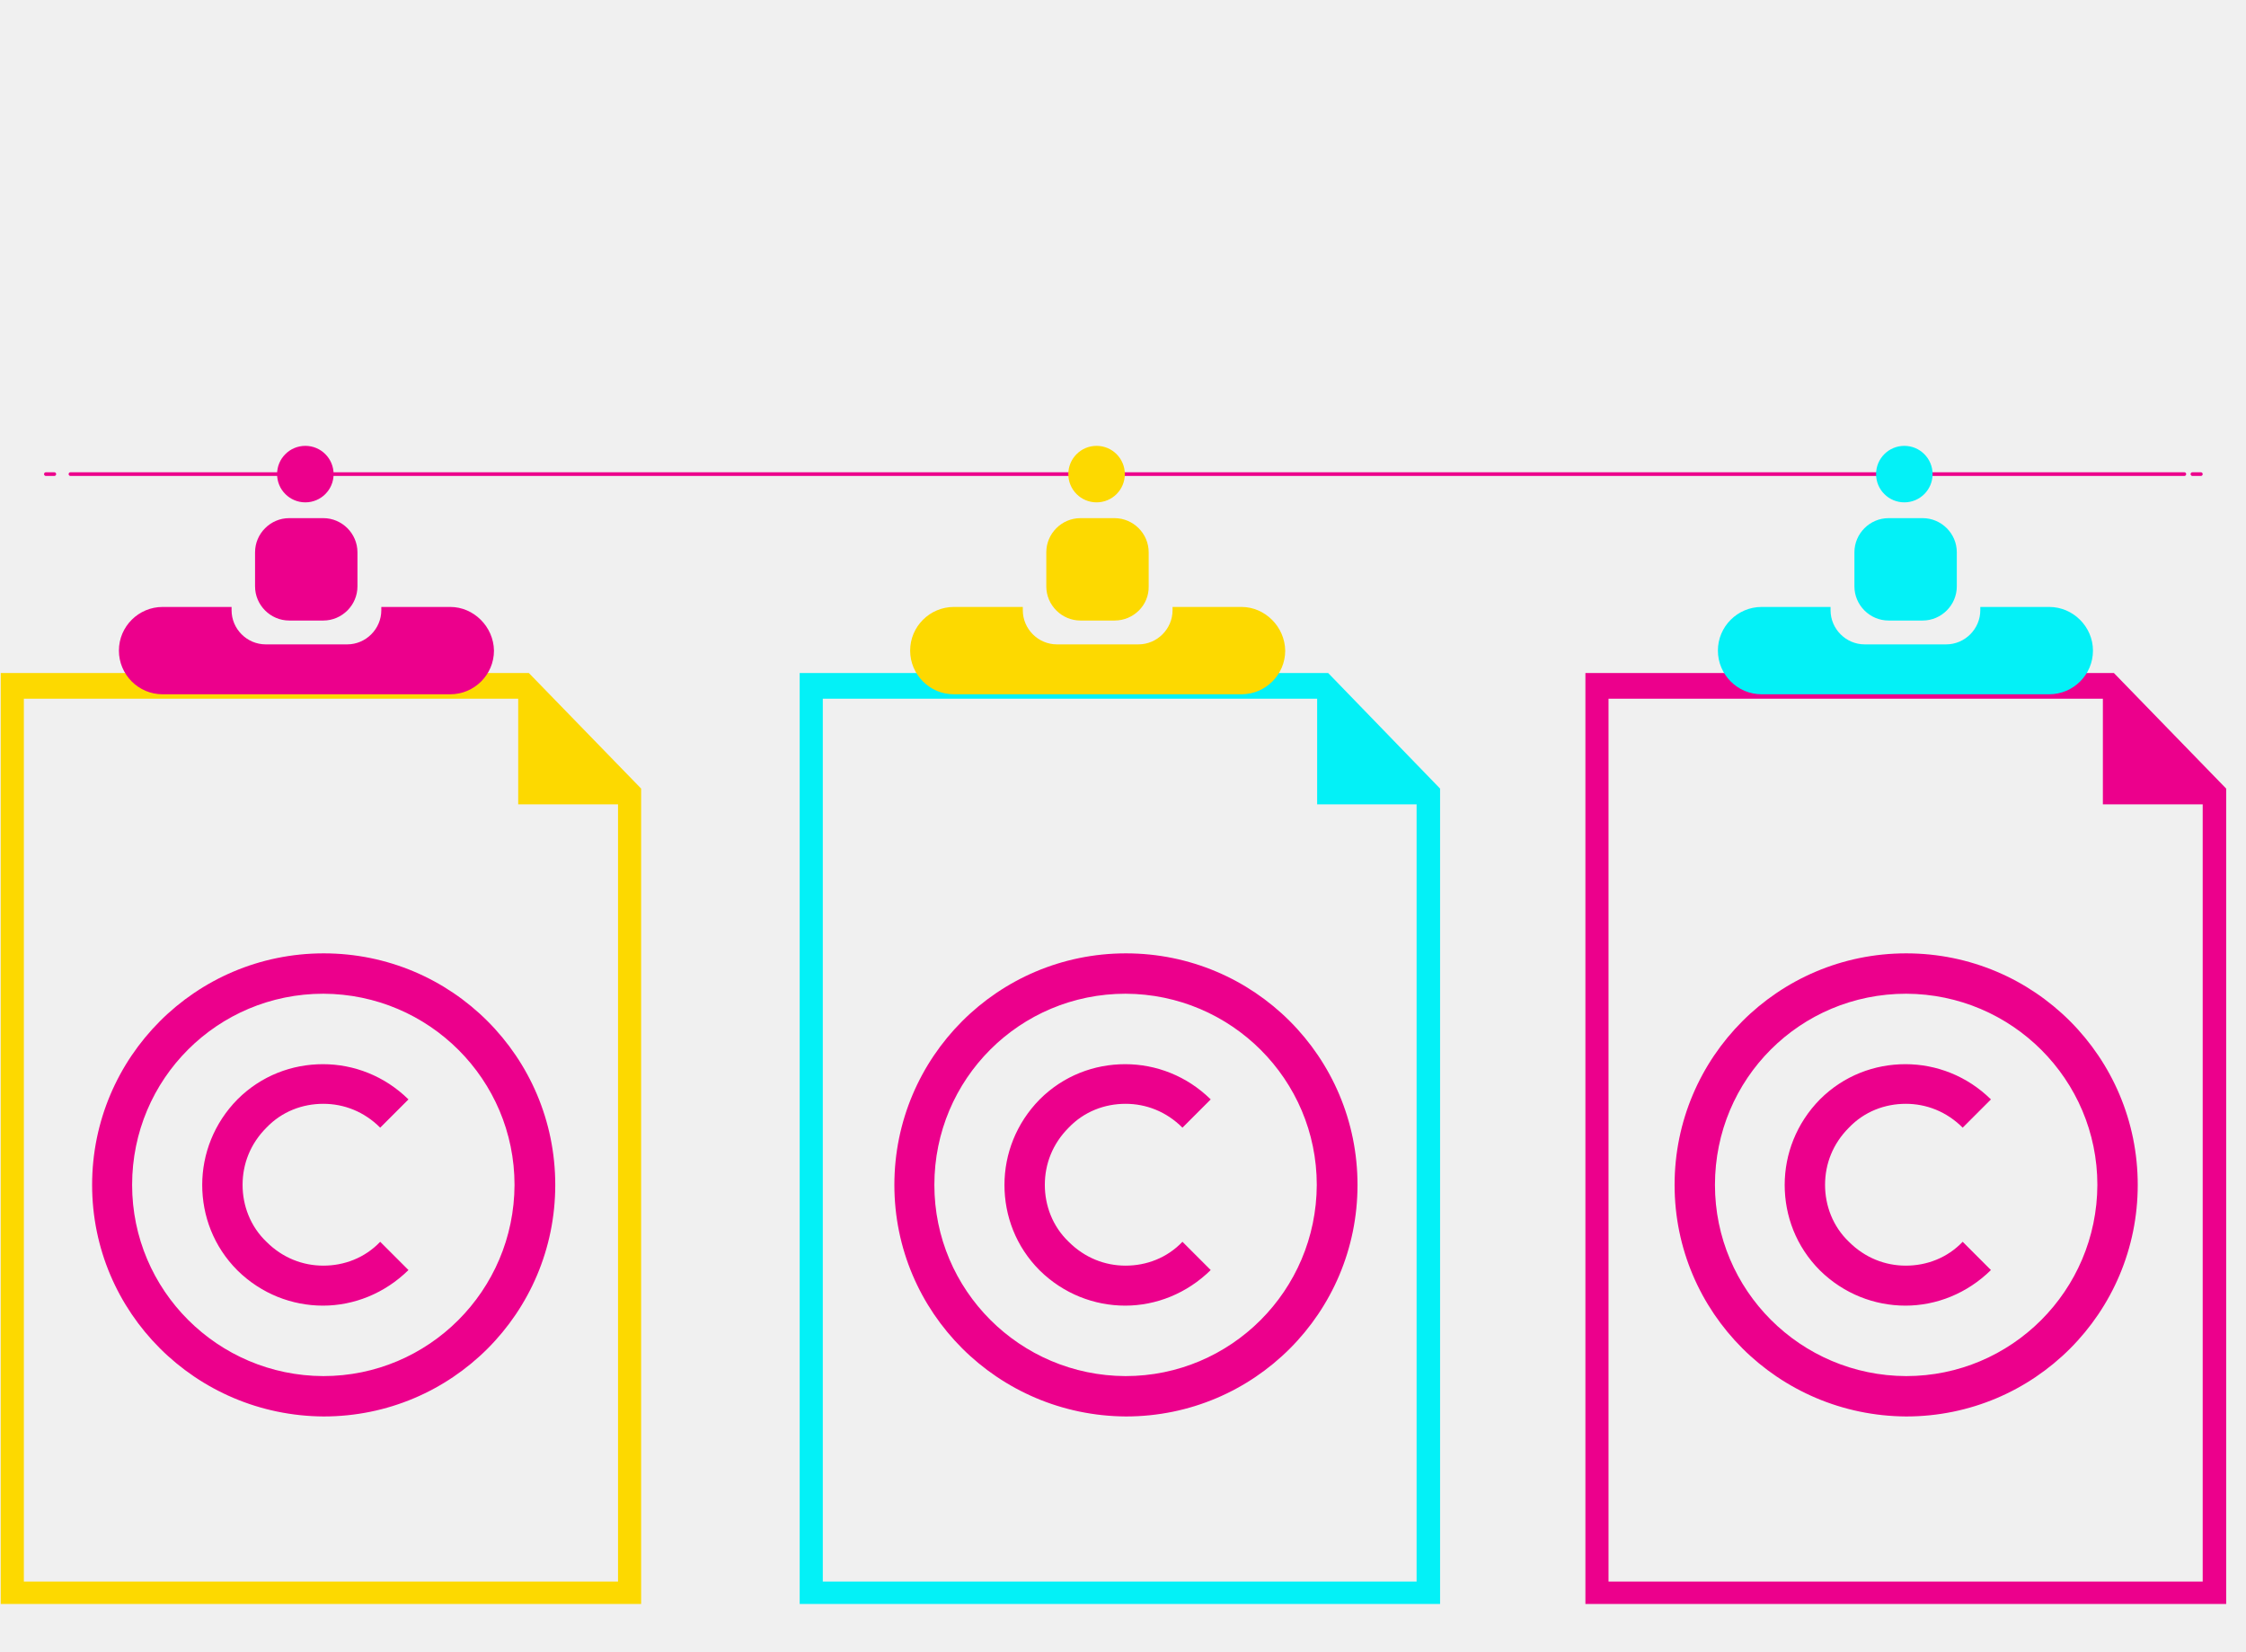
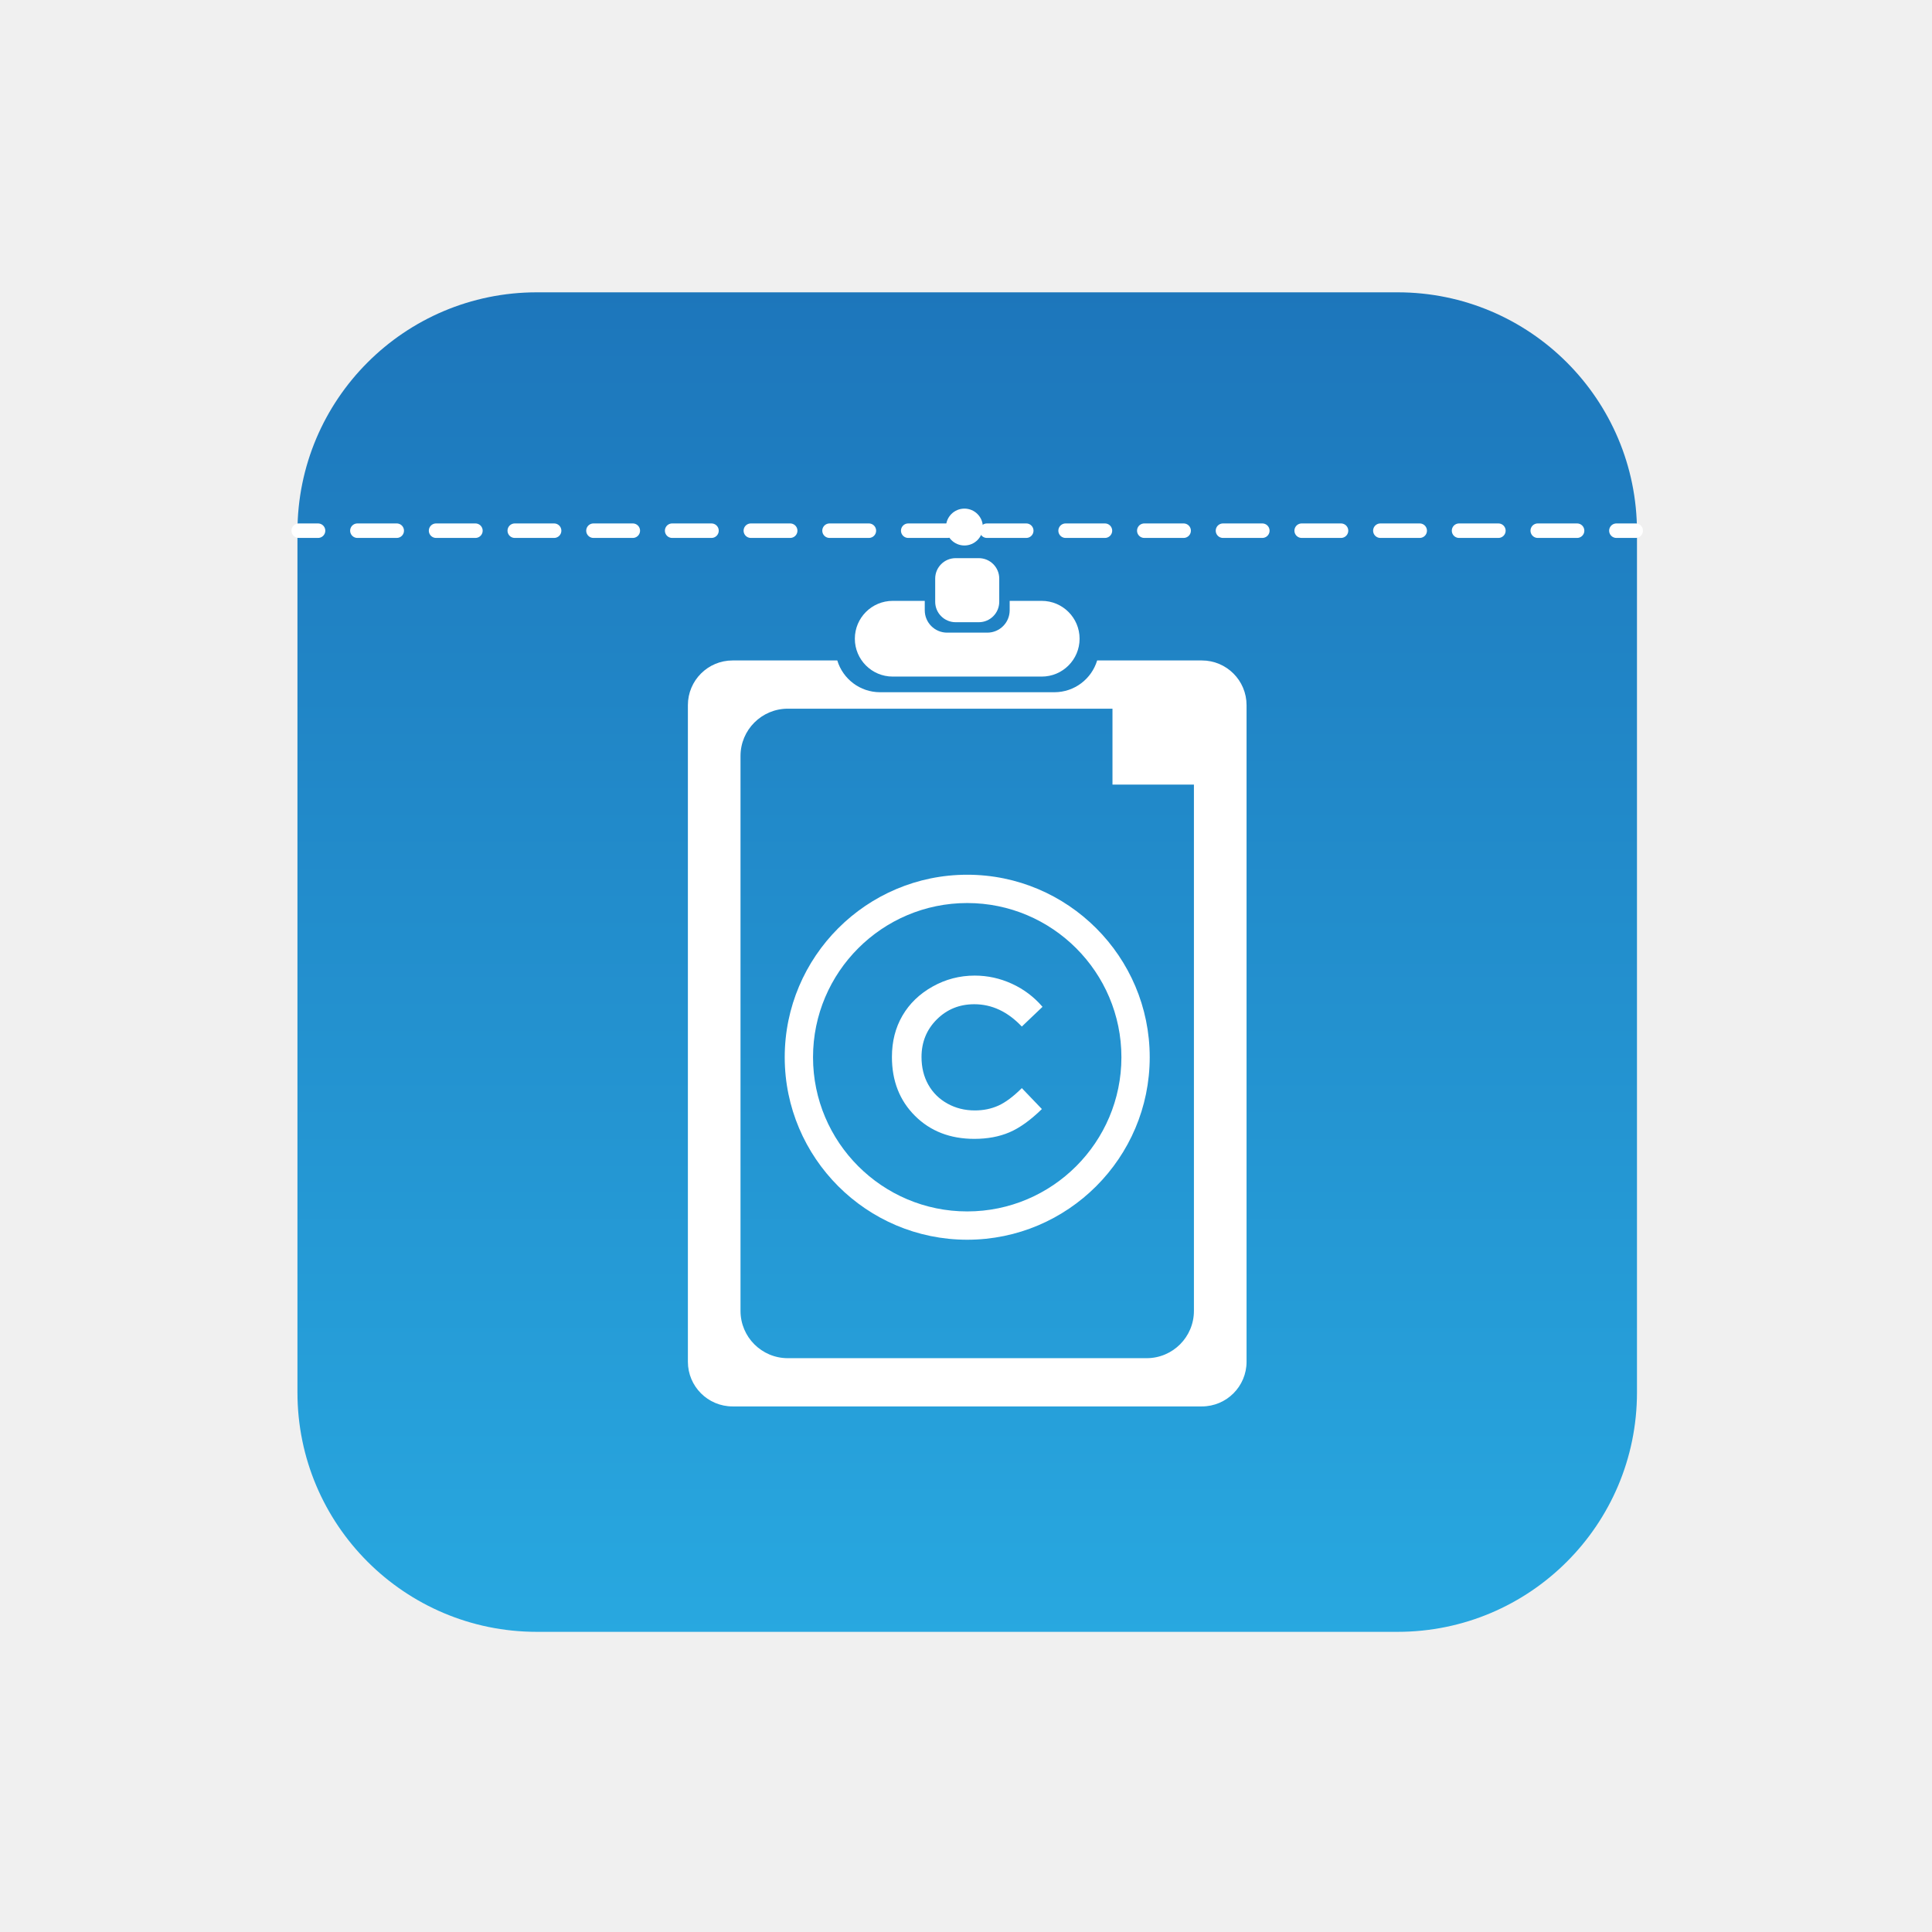
- <svg xmlns="http://www.w3.org/2000/svg" viewBox="0 97 612 450" enable-background="new 0 97 612 450">
-   <path fill="#FDD900" d="M144.1 280.4h-143.9v253.7h174.5v-222.2l-30.6-31.5zm-137.6 7h134.7v28.8h27.2v211.8h-161.9v-240.6z" />
-   <path fill="#03F1F7" d="M361.9 280.4h-144v253.7h174.5v-222.2l-30.5-31.5zm-137.7 7h134.7v28.8h27.1v211.8h-161.8v-240.6z" />
-   <path fill="#EC008C" d="M576 280.4h-144v253.7h174.6v-222.2l-30.6-31.5zm-137.7 7h134.7v28.8h27.2v211.8h-161.9v-240.6zm-413.2 132.5c0-34.8 28.2-63.1 63.1-63.1s63.1 28.2 63.1 63.1-28.2 63.1-63.1 63.1c-34.9-.2-63.1-28.3-63.1-63.1zm10.9 0c0 28.7 23.3 52 52.1 52.1 28.7 0 52-23.3 52.1-52.1 0-28.7-23.3-52-52.1-52.1-28.8 0-52.1 23.2-52.1 52.1zm52 32.9c-8.4 0-16.8-3.2-23.3-9.6-6.5-6.5-9.6-14.9-9.6-23.3s3.2-16.8 9.6-23.3c6.5-6.5 14.9-9.6 23.3-9.6s16.8 3.2 23.3 9.6l-7.7 7.7c-4.4-4.4-9.9-6.5-15.5-6.5-5.7 0-11.3 2.1-15.5 6.5-4.4 4.4-6.5 9.9-6.5 15.6 0 5.6 2.1 11.3 6.5 15.5 4.4 4.4 9.9 6.5 15.5 6.5 5.7 0 11.3-2.1 15.5-6.5l7.7 7.7c-6.5 6.4-14.9 9.7-23.3 9.7zm155.7-32.9c0-34.8 28.2-63.1 63.1-63.1s63.1 28.2 63.1 63.1-28.2 63.1-63.1 63.1c-34.9-.2-63.1-28.3-63.1-63.1zm10.9 0c0 28.7 23.3 52 52.1 52.1 28.7 0 52-23.3 52.1-52.1 0-28.7-23.3-52-52.1-52.1-28.8 0-52.1 23.2-52.1 52.1zm52 32.9c-8.4 0-16.8-3.2-23.3-9.6-6.5-6.5-9.6-14.9-9.6-23.3s3.2-16.8 9.6-23.3c6.5-6.5 14.9-9.6 23.3-9.6s16.8 3.2 23.3 9.6l-7.7 7.7c-4.4-4.4-9.9-6.5-15.5-6.5-5.7 0-11.3 2.1-15.5 6.5-4.4 4.4-6.5 9.9-6.5 15.6 0 5.6 2.1 11.3 6.5 15.5 4.4 4.4 9.9 6.5 15.5 6.5 5.7 0 11.3-2.1 15.5-6.5l7.7 7.7c-6.5 6.4-14.9 9.7-23.3 9.7zm149.7-32.9c0-34.8 28.2-63.1 63.1-63.1s63.1 28.2 63.1 63.1-28.2 63.1-63.1 63.1c-34.9-.2-63.1-28.3-63.1-63.1zm11 0c0 28.7 23.3 52 52.1 52.1 28.7 0 52-23.3 52.1-52.1 0-28.7-23.3-52-52.1-52.1-28.9 0-52.1 23.2-52.1 52.1zm51.9 32.9c-8.4 0-16.8-3.2-23.3-9.6-6.5-6.5-9.6-14.9-9.6-23.3s3.2-16.8 9.6-23.3c6.5-6.5 14.9-9.6 23.3-9.6s16.8 3.2 23.3 9.6l-7.7 7.7c-4.4-4.4-9.9-6.5-15.5-6.5-5.7 0-11.3 2.1-15.5 6.5-4.4 4.4-6.5 9.9-6.5 15.6 0 5.6 2.1 11.3 6.5 15.5 4.4 4.4 9.9 6.5 15.5 6.5 5.7 0 11.3-2.1 15.5-6.5l7.7 7.7c-6.5 6.4-14.9 9.7-23.3 9.7z" />
-   <path d="M12.5 226.2h2.3m4.4 0h576m2.2 0h2.3" stroke="#EC008C" stroke-linecap="round" stroke-miterlimit="10" fill="none" />
-   <g fill="#EC008C">
-     <path d="M122.7 262.4h-18.8v.9c0 5.1-4.2 9.3-9.3 9.3h-22.2c-5.1 0-9.3-4.2-9.3-9.3v-.9h-18.8c-6.5 0-11.9 5.3-11.9 11.9 0 6.5 5.3 11.9 11.9 11.9h78.4c6.5 0 11.9-5.3 11.9-11.9-.1-6.5-5.5-11.9-11.9-11.9zm-34.6 3.7h-9.3c-5.1 0-9.3-4.2-9.3-9.3v-9.3c0-5.1 4.2-9.3 9.3-9.3h9.3c5.1 0 9.3 4.2 9.3 9.3v9.3c0 5.1-4.2 9.3-9.3 9.3z" />
-     <circle cx="83.2" cy="226.2" r="7.7" />
+ <svg xmlns="http://www.w3.org/2000/svg" version="1.1" id="Layer_1" x="0px" y="0px" width="400px" height="400px" viewBox="0 0 400 400" enable-background="new 0 0 400 400" xml:space="preserve">
+   <linearGradient id="SVGID_1_" gradientUnits="userSpaceOnUse" x1="200.252" y1="339.117" x2="200.252" y2="59.851">
+     <stop offset="0" style="stop-color:#28A8E0" />
+     <stop offset="1" style="stop-color:#1D76BB" />
+   </linearGradient>
+   <path fill="url(#SVGID_1_)" d="M289.354,337.855H111.15c-27.374,0-49.565-22.19-49.565-49.564V110.087  c0-27.374,22.191-49.565,49.565-49.565h178.203c27.375,0,49.565,22.191,49.565,49.565v178.204  C338.919,315.665,316.729,337.855,289.354,337.855z" />
+   <g>
+     <path fill="#FFFFFF" d="M248.832,136.74h-21.678c-1.148,3.805-4.678,6.578-8.857,6.578h-36.088c-4.18,0-7.709-2.773-8.857-6.578   h-21.679c-5.11,0-9.253,4.143-9.253,9.253v135.938c0,5.11,4.143,9.254,9.253,9.254h97.16c5.111,0,9.254-4.144,9.254-9.254V145.993   C258.086,140.883,253.943,136.74,248.832,136.74z M247.189,271.407c0,5.406-4.383,9.79-9.791,9.79h-74.292   c-5.407,0-9.791-4.384-9.791-9.79v-114.89c0-5.407,4.384-9.79,9.791-9.79h67.22v15.715h16.863V271.407z" />
+     <path fill="#FFFFFF" d="M184.825,140.079h30.854c4.328,0,7.838-3.51,7.838-7.838c0-4.329-3.51-7.838-7.838-7.838h-6.637v1.951   c0,2.556-2.071,4.627-4.627,4.627h-8.328c-2.555,0-4.626-2.071-4.626-4.627v-1.951h-6.637c-4.328,0-7.837,3.509-7.837,7.838   C176.988,136.569,180.497,140.079,184.825,140.079z" />
+     <path fill="#FFFFFF" d="M197.854,128.823h4.797c2.338,0,4.233-1.896,4.233-4.233v-4.797c0-2.339-1.896-4.233-4.233-4.233h-4.797   c-2.337,0-4.233,1.895-4.233,4.233v4.797C193.621,126.928,195.517,128.823,197.854,128.823z" />
+     <circle fill="#FFFFFF" cx="199.674" cy="109.12" r="3.817" />
+     <path fill="#FFFFFF" d="M200.252,181.104c-20.834,0-37.784,16.95-37.784,37.784c0,20.835,16.95,37.784,37.784,37.784   s37.785-16.949,37.785-37.784C238.037,198.054,221.087,181.104,200.252,181.104z M200.252,250.812   c-17.603,0-31.924-14.32-31.924-31.924c0-17.603,14.321-31.924,31.924-31.924s31.924,14.321,31.924,31.924   C232.177,236.491,217.855,250.812,200.252,250.812z" />
+     <path fill="#FFFFFF" d="M201.72,207.915c3.644,0,6.923,1.541,9.837,4.621l4.285-4.084c-1.78-2.068-3.898-3.663-6.356-4.784   c-2.458-1.122-5.014-1.682-7.669-1.682c-3.121,0-6.035,0.758-8.74,2.275c-2.706,1.517-4.784,3.522-6.236,6.017   s-2.177,5.346-2.177,8.555c0,4.96,1.594,9.025,4.781,12.198c3.187,3.172,7.282,4.759,12.286,4.759c2.713,0,5.127-0.449,7.241-1.347   c2.115-0.897,4.362-2.506,6.74-4.826l-4.154-4.334c-1.764,1.752-3.381,2.96-4.854,3.624c-1.472,0.664-3.096,0.997-4.874,0.997   c-2.084,0-3.979-0.475-5.684-1.424s-3.024-2.256-3.957-3.92c-0.933-1.665-1.399-3.57-1.399-5.717c0-3.081,1.053-5.672,3.159-7.775   C196.054,208.967,198.645,207.915,201.72,207.915z" />
  </g>
-   <g fill="#FDD900">
-     <path d="M338.3 262.4h-18.8v.9c0 5.1-4.2 9.3-9.3 9.3h-22.2c-5.1 0-9.3-4.2-9.3-9.3v-.9h-18.8c-6.5 0-11.9 5.3-11.9 11.9 0 6.5 5.3 11.9 11.9 11.9h78.4c6.5 0 11.9-5.3 11.9-11.9-.1-6.5-5.5-11.9-11.9-11.9zm-34.6 3.7h-9.3c-5.1 0-9.3-4.2-9.3-9.3v-9.3c0-5.1 4.2-9.3 9.3-9.3h9.3c5.1 0 9.3 4.2 9.3 9.3v9.3c.1 5.1-4.1 9.3-9.3 9.3z" />
-     <circle cx="298.8" cy="226.2" r="7.7" />
-   </g>
-   <g fill="#03F1F7">
-     <path d="M558.4 262.4h-18.8v.9c0 5.1-4.2 9.3-9.3 9.3h-22.2c-5.1 0-9.3-4.2-9.3-9.3v-.9h-18.8c-6.5 0-11.9 5.3-11.9 11.9 0 6.5 5.3 11.9 11.9 11.9h78.4c6.5 0 11.9-5.3 11.9-11.9 0-6.5-5.4-11.9-11.9-11.9zm-34.5 3.7h-9.3c-5.1 0-9.3-4.2-9.3-9.3v-9.3c0-5.1 4.2-9.3 9.3-9.3h9.3c5.1 0 9.3 4.2 9.3 9.3v9.3c0 5.1-4.2 9.3-9.3 9.3z" />
-     <circle cx="518.9" cy="226.2" r="7.7" />
+   <g>
+     <g>
+       <line fill="none" stroke="#FFFFFF" stroke-width="3" stroke-linecap="round" stroke-miterlimit="10" x1="61.848" y1="109.873" x2="65.848" y2="109.873" />
+       <line fill="none" stroke="#FFFFFF" stroke-width="3" stroke-linecap="round" stroke-miterlimit="10" stroke-dasharray="8.146,8.146" x1="73.993" y1="109.873" x2="330.584" y2="109.873" />
+       <line fill="none" stroke="#FFFFFF" stroke-width="3" stroke-linecap="round" stroke-miterlimit="10" x1="334.656" y1="109.873" x2="338.656" y2="109.873" />
+     </g>
  </g>
</svg>
